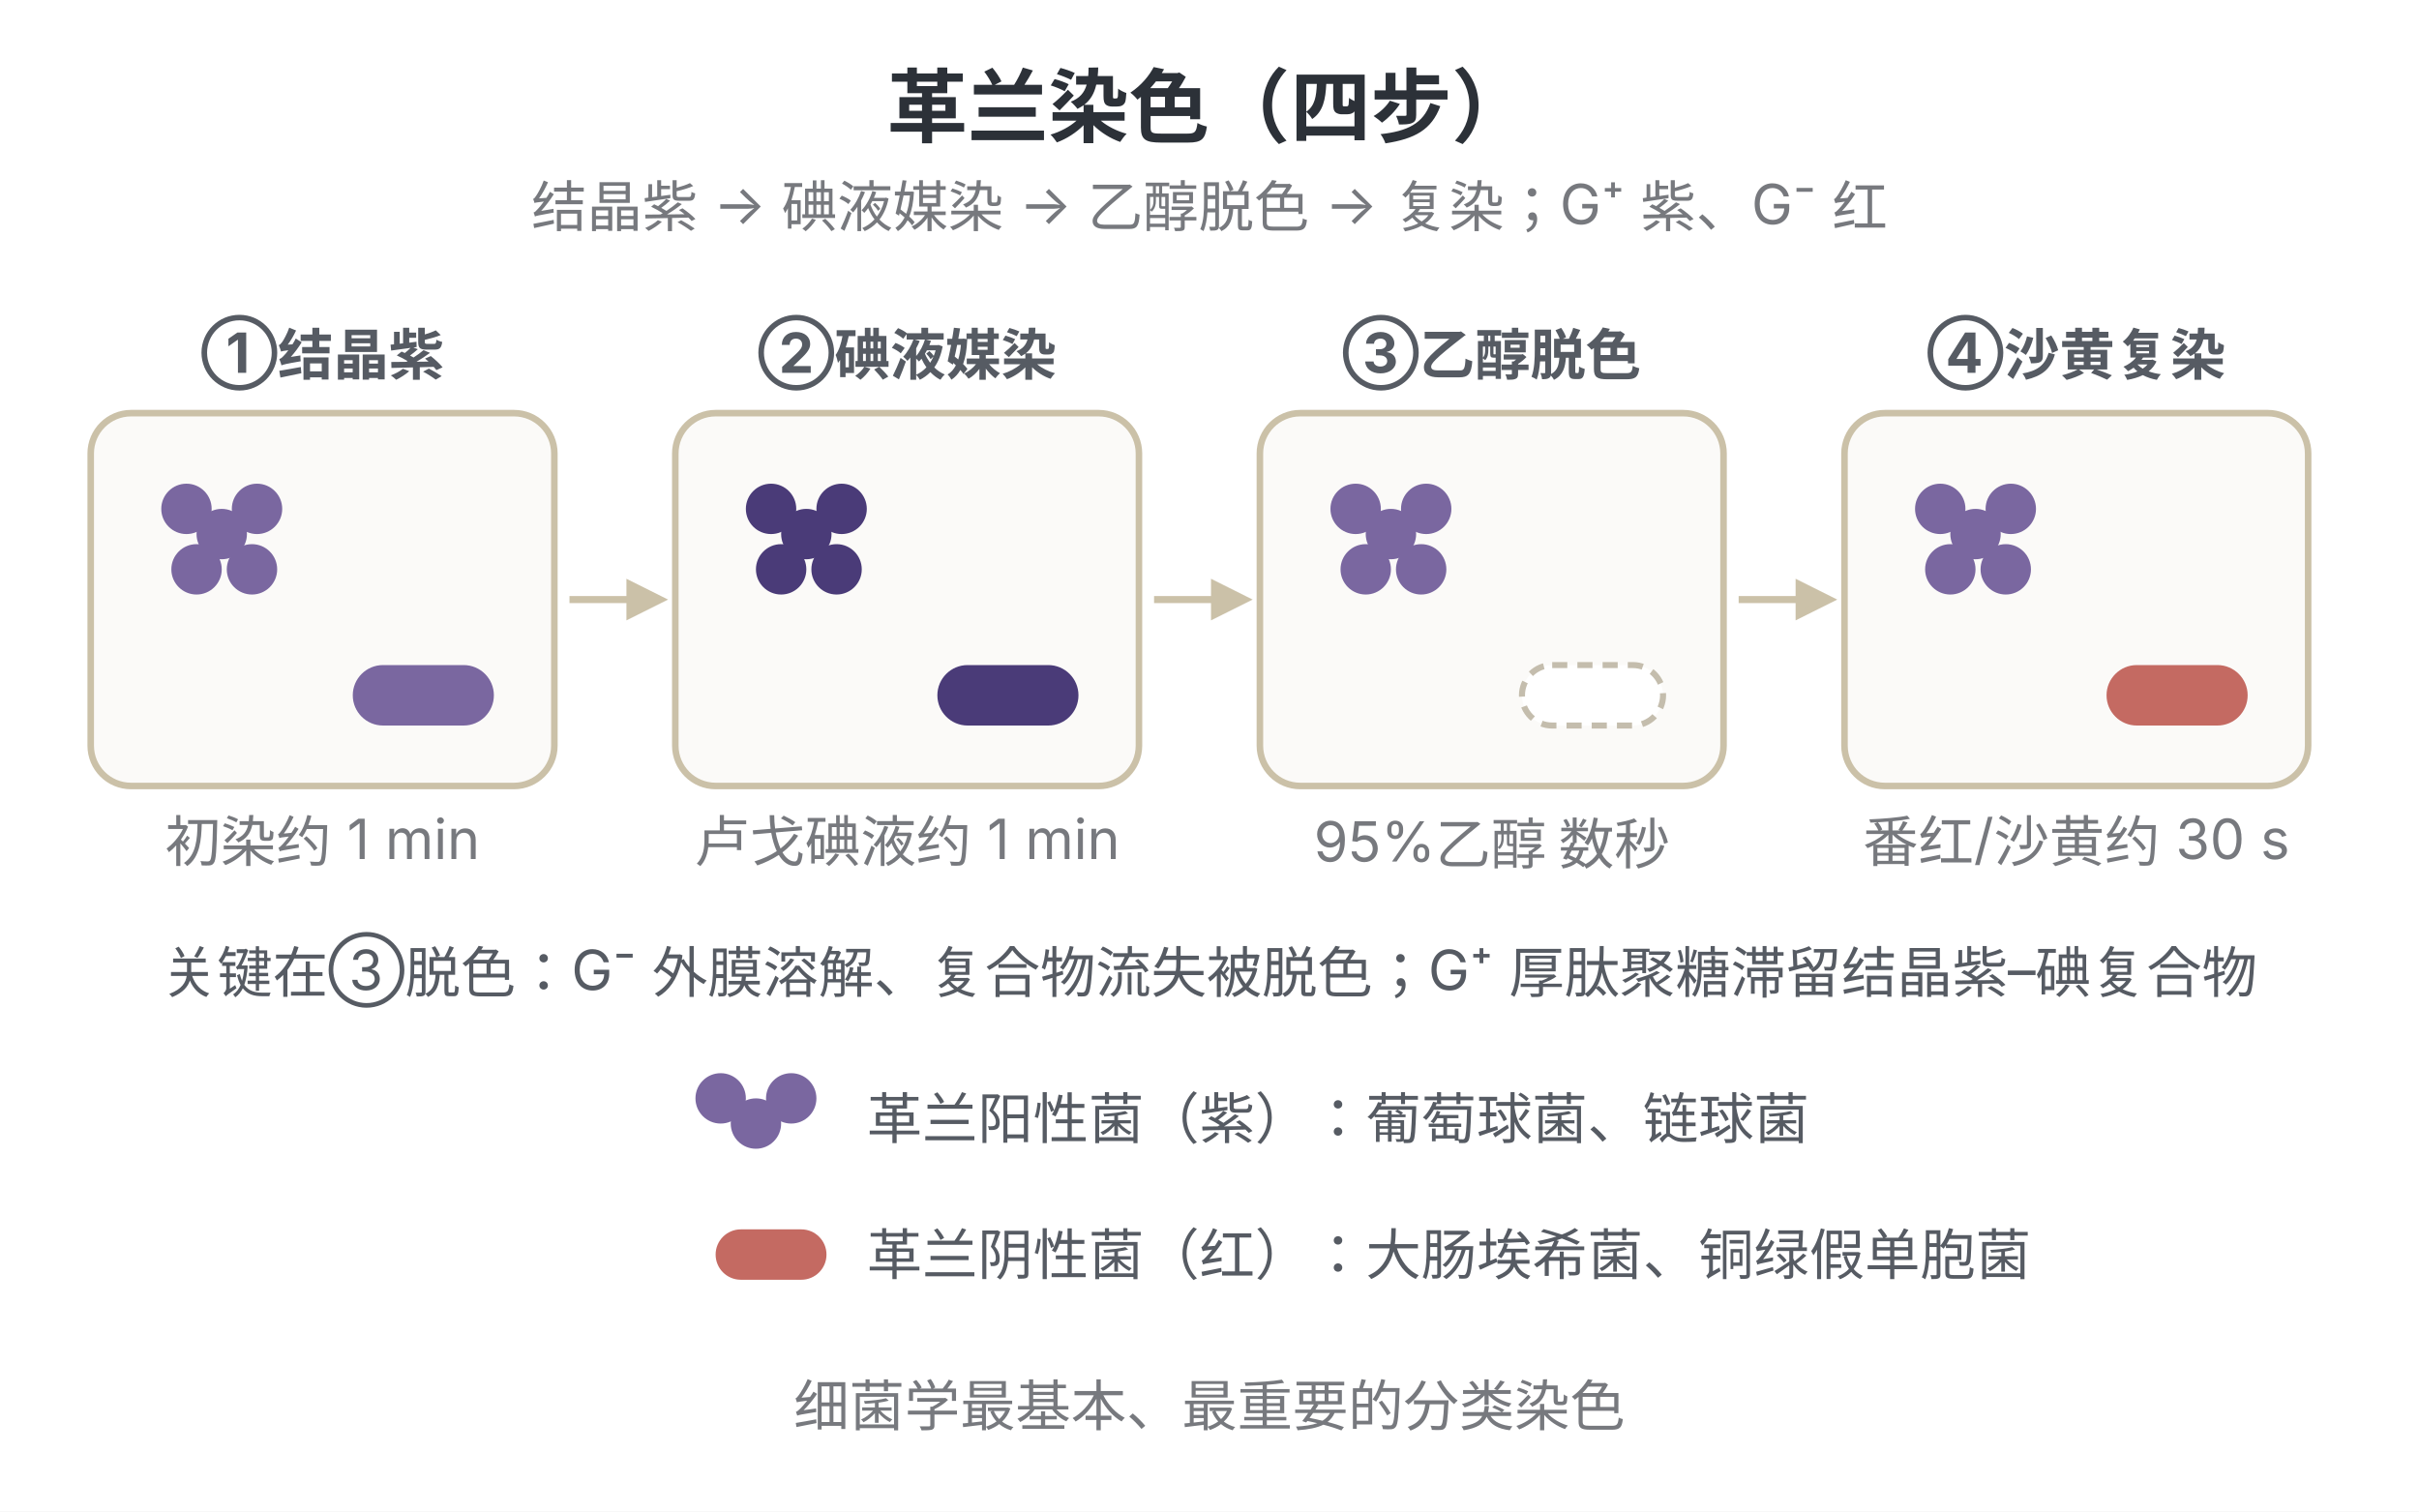
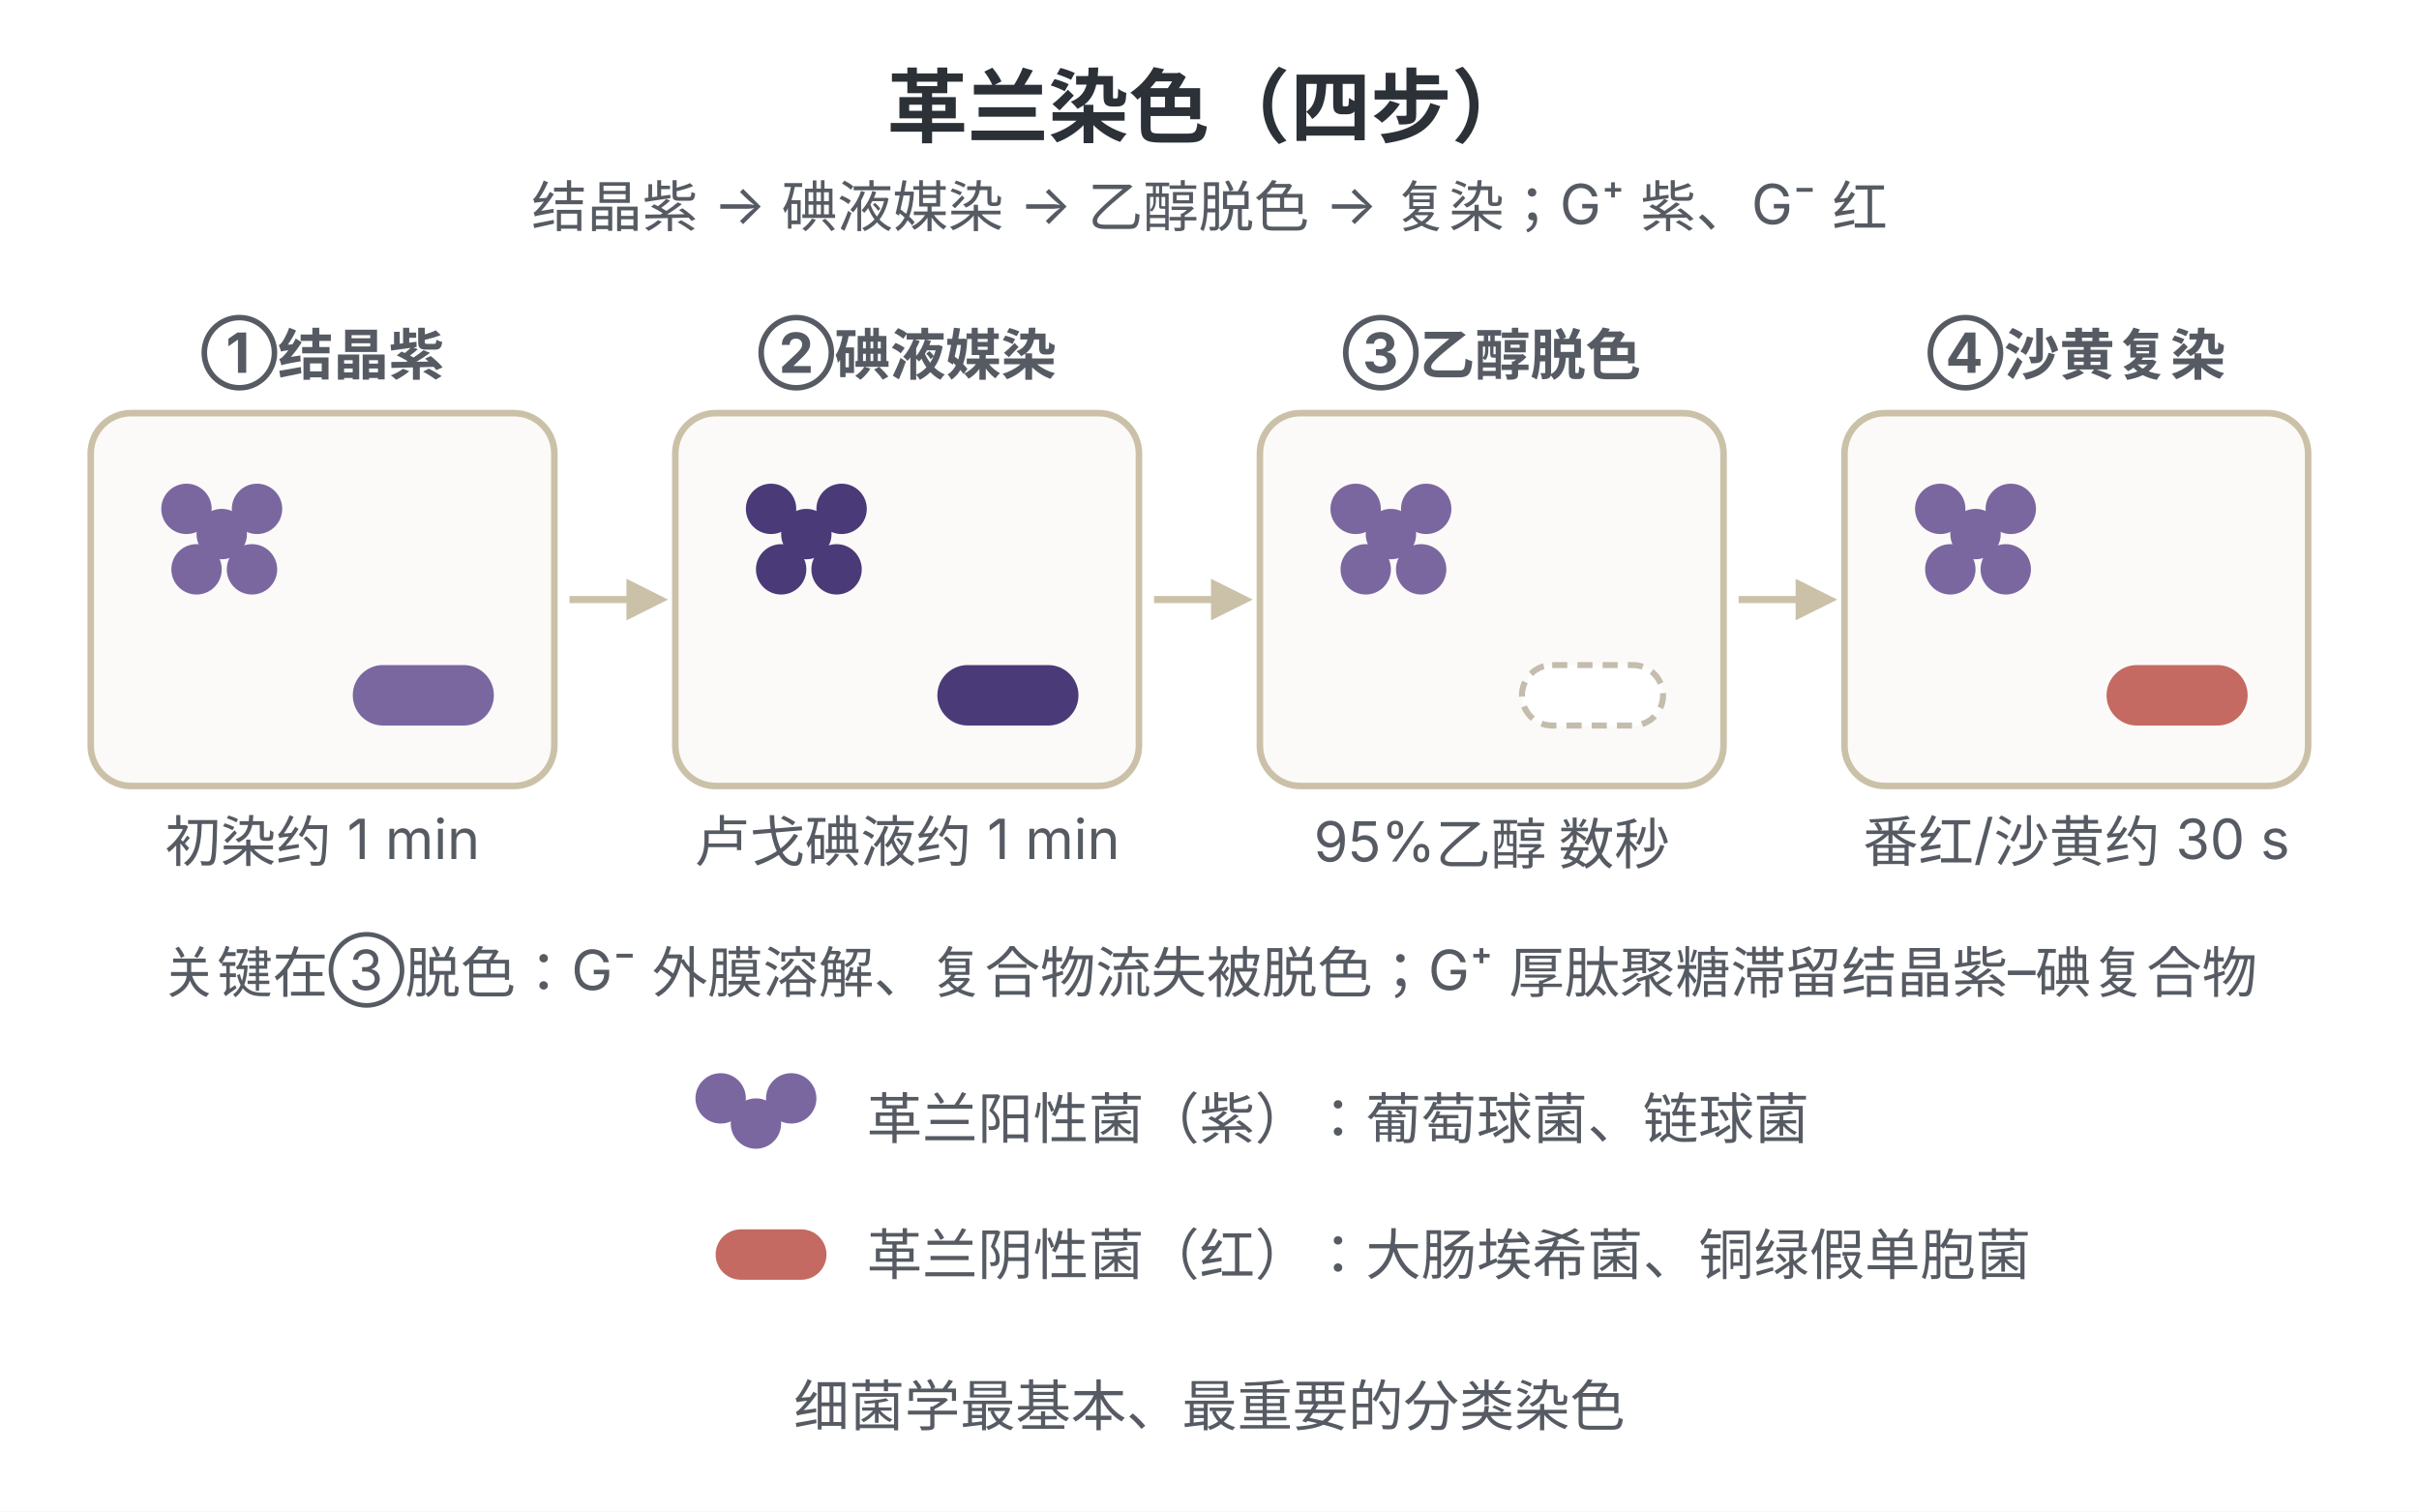
<svg xmlns="http://www.w3.org/2000/svg" role="img" viewBox="0 0 480 300" font-family="-apple-system,'PingFang SC','Microsoft YaHei',sans-serif">
  <rect width="480" height="300" fill="#ffffff" />
  <text x="240" y="27" text-anchor="middle" font-size="16" font-weight="700" fill="#2c3138">革兰染色（四步）</text>
-   <text x="240" y="45" text-anchor="middle" font-size="11" fill="#77797e">结晶紫 → 碘液媒染 → 乙醇脱色 → 复染；G⁺ 紫、G⁻ 红</text>
+   <text x="240" y="45" text-anchor="middle" font-size="11" fill="#565b63">结晶紫 → 碘液媒染 → 乙醇脱色 → 复染；G⁺ 紫、G⁻ 红</text>
  <text x="64" y="74" text-anchor="middle" font-size="11" font-weight="700" fill="#565b63">①结晶紫</text>
  <rect x="18" y="82" width="92" height="74" rx="8" fill="#fbfaf8" stroke="#cbc1a8" stroke-width="1.3" />
  <g fill="#7a67a0">
    <circle cx="44" cy="106" r="5" />
    <circle cx="37" cy="101" r="5" />
    <circle cx="51" cy="101" r="5" />
    <circle cx="39" cy="113" r="5" />
    <circle cx="50" cy="113" r="5" />
  </g>
  <rect x="70" y="132" width="28" height="12" rx="6" fill="#7a67a0" />
-   <text x="64" y="171" text-anchor="middle" font-size="11" fill="#77797e">初染约 1 min</text>
+   <text x="64" y="171" text-anchor="middle" font-size="11" fill="#565b63">初染约 1 min</text>
  <text x="180" y="74" text-anchor="middle" font-size="11" font-weight="700" fill="#565b63">②碘液媒染</text>
  <rect x="134" y="82" width="92" height="74" rx="8" fill="#fbfaf8" stroke="#cbc1a8" stroke-width="1.3" />
  <g fill="#4a3b78">
    <circle cx="160" cy="106" r="5" />
    <circle cx="153" cy="101" r="5" />
    <circle cx="167" cy="101" r="5" />
    <circle cx="155" cy="113" r="5" />
    <circle cx="166" cy="113" r="5" />
  </g>
  <rect x="186" y="132" width="28" height="12" rx="6" fill="#4a3b78" />
-   <text x="180" y="171" text-anchor="middle" font-size="11" fill="#77797e">卢戈碘液约 1 min</text>
+   <text x="180" y="171" text-anchor="middle" font-size="11" fill="#565b63">卢戈碘液约 1 min</text>
  <text x="296" y="74" text-anchor="middle" font-size="11" font-weight="700" fill="#565b63">③乙醇脱色</text>
  <rect x="250" y="82" width="92" height="74" rx="8" fill="#fbfaf8" stroke="#cbc1a8" stroke-width="1.3" />
  <g fill="#7a67a0">
    <circle cx="276" cy="106" r="5" />
    <circle cx="269" cy="101" r="5" />
    <circle cx="283" cy="101" r="5" />
    <circle cx="271" cy="113" r="5" />
    <circle cx="282" cy="113" r="5" />
  </g>
  <rect x="302" y="132" width="28" height="12" rx="6" fill="#ffffff" stroke="#c4bdad" stroke-width="1.2" stroke-dasharray="3 2" />
-   <text x="296" y="171" text-anchor="middle" font-size="11" fill="#77797e">95%乙醇 数秒</text>
+   <text x="296" y="171" text-anchor="middle" font-size="11" fill="#565b63">95%乙醇 数秒</text>
  <text x="412" y="74" text-anchor="middle" font-size="11" font-weight="700" fill="#565b63">④沙黄复染</text>
  <rect x="366" y="82" width="92" height="74" rx="8" fill="#fbfaf8" stroke="#cbc1a8" stroke-width="1.3" />
  <g fill="#7a67a0">
    <circle cx="392" cy="106" r="5" />
    <circle cx="385" cy="101" r="5" />
    <circle cx="399" cy="101" r="5" />
    <circle cx="387" cy="113" r="5" />
    <circle cx="398" cy="113" r="5" />
  </g>
  <rect x="418" y="132" width="28" height="12" rx="6" fill="#c46a62" />
-   <text x="412" y="171" text-anchor="middle" font-size="11" fill="#77797e">番红/沙黄约 30 s</text>
+   <text x="412" y="171" text-anchor="middle" font-size="11" fill="#565b63">番红/沙黄约 30 s</text>
  <g stroke="#cbc1a8" stroke-width="1.4" fill="#cbc1a8">
    <line x1="113" y1="119" x2="129" y2="119" />
    <polygon points="131,119 125,116 125,122" />
    <line x1="229" y1="119" x2="245" y2="119" />
    <polygon points="247,119 241,116 241,122" />
    <line x1="345" y1="119" x2="361" y2="119" />
    <polygon points="363,119 357,116 357,122" />
  </g>
  <text x="240" y="197" text-anchor="middle" font-size="11" fill="#565b63">关键在③脱色：G⁻ 外膜溶解、复合物流失被脱色；G⁺ 厚肽聚糖滞留结晶紫–碘复合物</text>
  <g>
    <circle cx="150" cy="223" r="5" fill="#7a67a0" />
    <circle cx="143" cy="218" r="5" fill="#7a67a0" />
    <circle cx="157" cy="218" r="5" fill="#7a67a0" />
    <text x="172" y="226" font-size="11" fill="#565b63">革兰阳性菌（紫）：葡萄球菌、链球菌</text>
  </g>
  <g>
    <rect x="142" y="244" width="22" height="10" rx="5" fill="#c46a62" />
    <text x="172" y="253" font-size="11" fill="#565b63">革兰阴性菌（红）：大肠埃希菌、铜绿假单胞菌</text>
  </g>
-   <text x="240" y="283" text-anchor="middle" font-size="11" fill="#77797e">细菌学最基本、最重要的分类染色</text>
+   <text x="240" y="283" text-anchor="middle" font-size="11" fill="#565b63">细菌学最基本、最重要的分类染色</text>
</svg>
